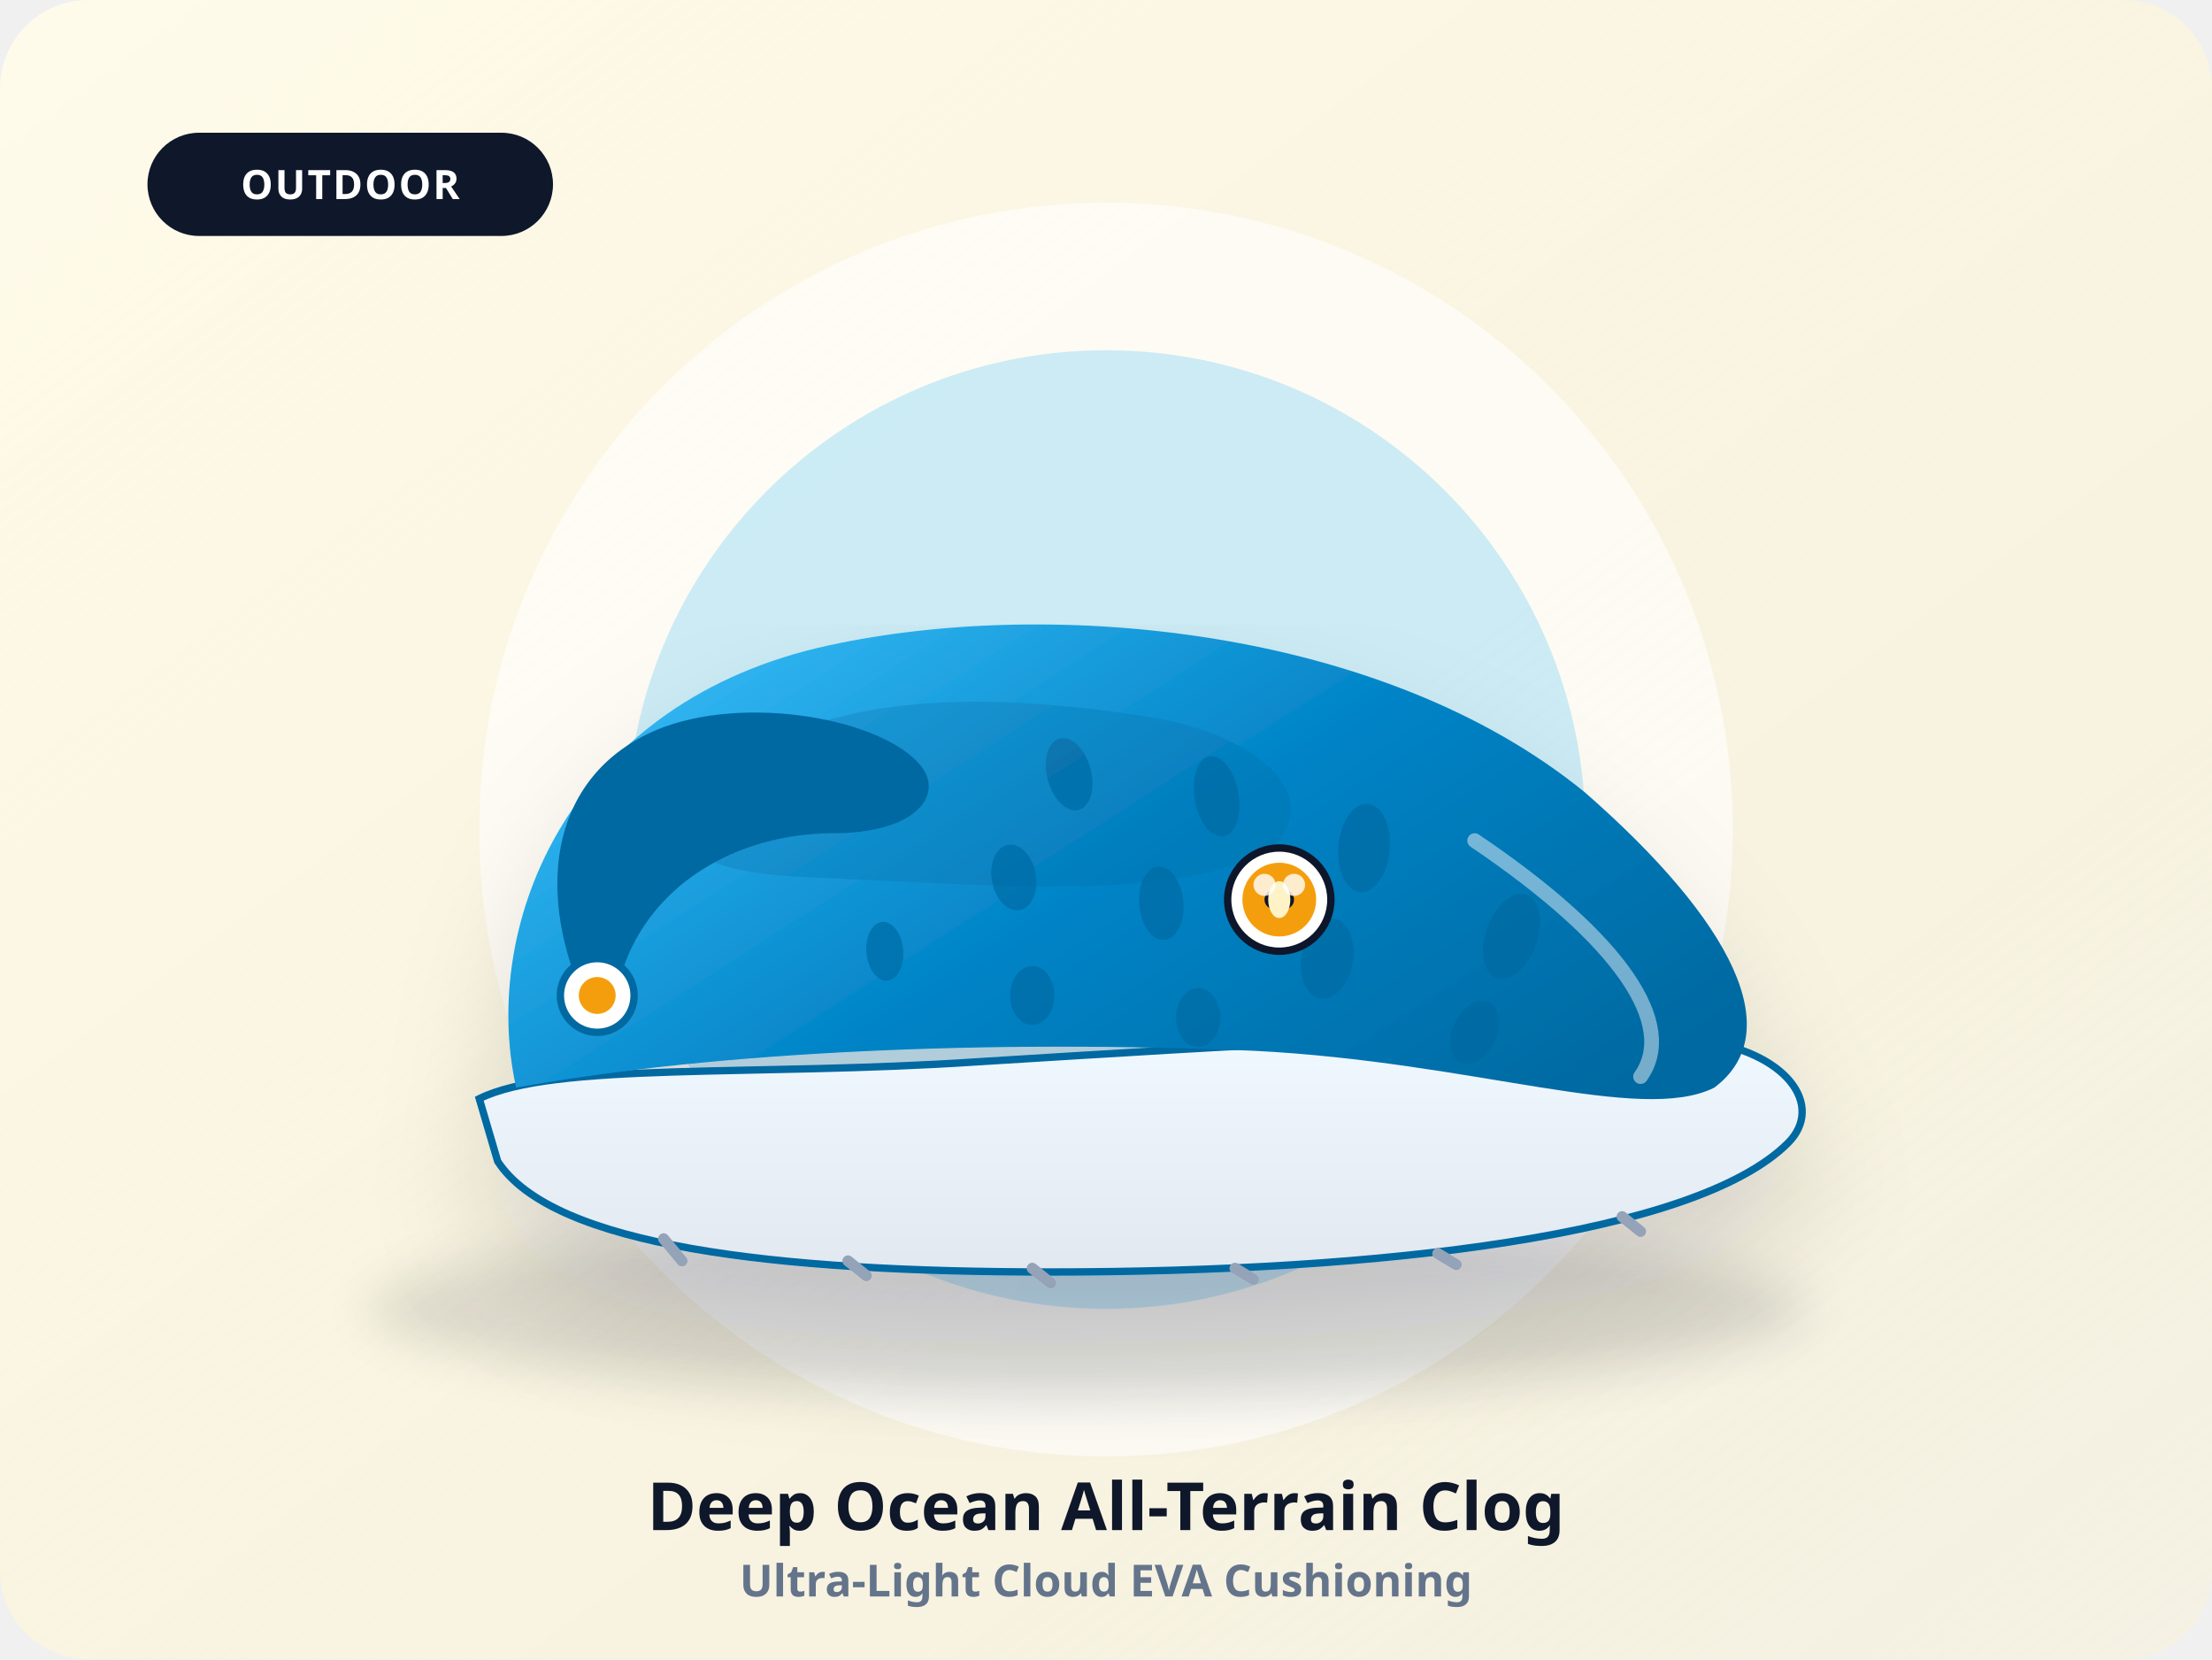
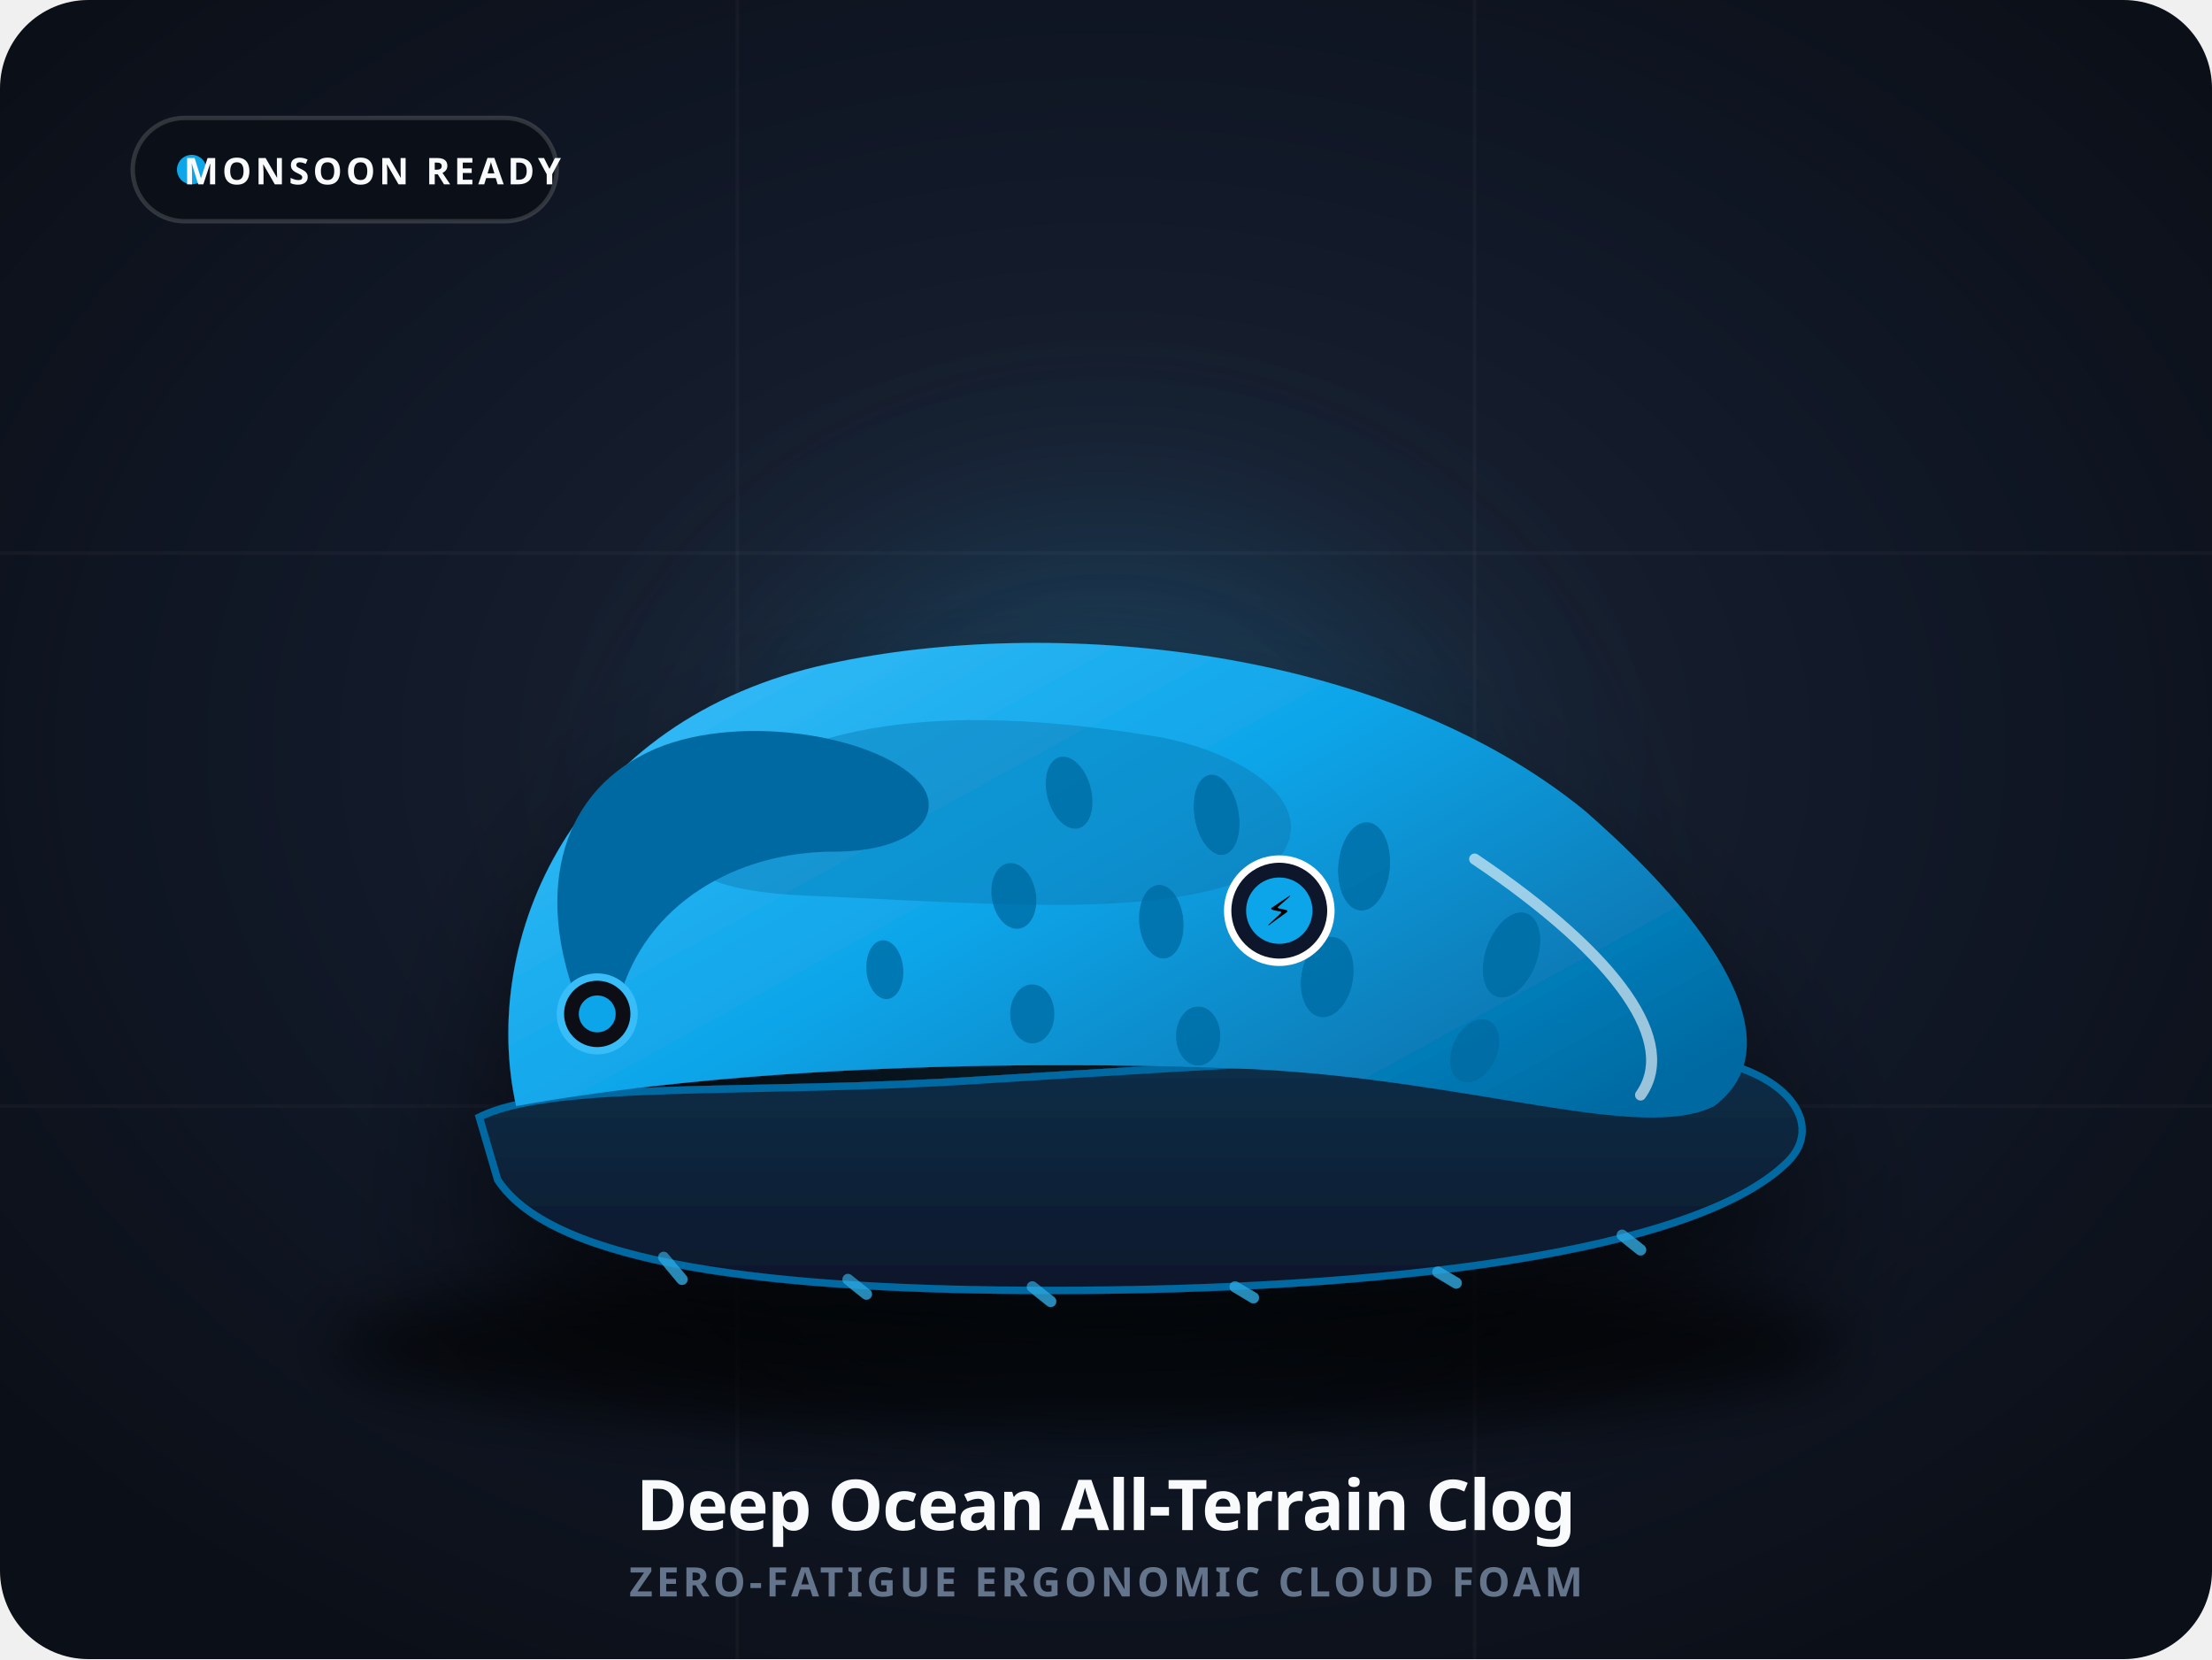
<svg xmlns="http://www.w3.org/2000/svg" viewBox="0 0 600 450" width="100%" height="100%">
  <defs>
-     <linearGradient id="bgGrad" x1="0%" y1="0%" x2="100%" y2="100%">
-       <stop offset="0%" stop-color="#FFFBEB" />
-       <stop offset="100%" stop-color="#FEF3C7" stop-opacity="0.3" />
-     </linearGradient>
-     <linearGradient id="clogBody" x1="0%" y1="20%" x2="100%" y2="80%">
+     <radialGradient id="studioDark" cx="50%" cy="45%" r="65%">
+       <stop offset="0%" stop-color="#1E293B" />
+       <stop offset="55%" stop-color="#111827" />
+       <stop offset="100%" stop-color="#0B0F17" />
+     </radialGradient>
+     <radialGradient id="neonHalo" cx="50%" cy="55%" r="50%">
+       <stop offset="0%" stop-color="#0EA5E9" stop-opacity="0.35" />
+       <stop offset="60%" stop-color="#0EA5E9" stop-opacity="0.08" />
+       <stop offset="100%" stop-color="#0B0F17" stop-opacity="0" />
+     </radialGradient>
+     <linearGradient id="clogBody" x1="0%" y1="15%" x2="100%" y2="85%">
      <stop offset="0%" stop-color="#38BDF8" />
-       <stop offset="50%" stop-color="#0284C7" />
+       <stop offset="45%" stop-color="#0EA5E9" />
      <stop offset="100%" stop-color="#0369A1" />
    </linearGradient>
    <linearGradient id="soleGrad" x1="0%" y1="0%" x2="0%" y2="100%">
-       <stop offset="0%" stop-color="#F0F9FF" />
-       <stop offset="100%" stop-color="#E2E8F0" />
+       <stop offset="0%" stop-color="#082F49" />
+       <stop offset="100%" stop-color="#0F172A" />
    </linearGradient>
-     <filter id="shadow" x="-10%" y="-10%" width="130%" height="140%">
-       <feDropShadow dx="0" dy="18" stdDeviation="16" flood-color="#0F172A" flood-opacity="0.14" />
+     <filter id="floatShadow" x="-20%" y="-20%" width="140%" height="150%">
+       <feDropShadow dx="0" dy="24" stdDeviation="20" flood-color="#000000" flood-opacity="0.65" />
    </filter>
  </defs>
-   <rect width="600" height="450" fill="url(#bgGrad)" rx="24" />
-   <circle cx="300" cy="225" r="170" fill="#FFFFFF" opacity="0.6" />
-   <circle cx="300" cy="225" r="130" fill="#38BDF8" opacity="0.25" />
-   <g transform="translate(40, 36)">
-     <rect width="110" height="28" rx="14" fill="#0F172A" />
-     <text x="55" y="18" fill="#FFFFFF" font-family="'Plus Jakarta Sans', system-ui, sans-serif" font-size="11" font-weight="700" text-anchor="middle" letter-spacing="0.5">OUTDOOR</text>
+   <rect width="600" height="450" fill="url(#studioDark)" rx="24" />
+   <g stroke="rgba(255, 255, 255, 0.03)" stroke-width="1">
+     <line x1="0" y1="150" x2="600" y2="150" />
+     <line x1="0" y1="300" x2="600" y2="300" />
+     <line x1="200" y1="0" x2="200" y2="450" />
+     <line x1="400" y1="0" x2="400" y2="450" />
  </g>
-   <ellipse cx="295" cy="355" rx="195" ry="24" fill="#0F172A" opacity="0.12" filter="blur(6px)" />
-   <g filter="url(#shadow)" transform="translate(10, 0)">
+   <circle cx="300" cy="235" r="170" fill="url(#neonHalo)" />
+   <g transform="translate(36, 32)">
+     <rect width="115" height="28" rx="14" fill="#0B0F17" stroke="rgba(255, 255, 255, 0.15)" stroke-width="1.2" />
+     <circle cx="16" cy="14" r="4" fill="#0EA5E9" />
+     <text x="65" y="18" fill="#F8FAFC" font-family="'Outfit', sans-serif" font-size="10" font-weight="800" text-anchor="middle" letter-spacing="1">MONSOON READY</text>
+   </g>
+   <ellipse cx="295" cy="365" rx="205" ry="24" fill="#000000" opacity="0.6" filter="blur(8px)" />
+   <g filter="url(#floatShadow)" transform="translate(10, 5)">
    <path d="M 125 315               C 140 338, 200 345, 275 345               C 365 345, 450 335, 475 310               C 485 300, 475 285, 450 282               C 410 278, 320 284, 255 288               C 195 292, 140 288, 120 298               Z" fill="url(#soleGrad)" stroke="#0369A1" stroke-width="2" />
-     <path d="M 170 336 L 175 342 M 220 342 L 225 346 M 270 344 L 275 348 M 325 344 L 330 347 M 380 340 L 385 343 M 430 330 L 435 334" stroke="#94A3B8" stroke-width="3" stroke-linecap="round" />
+     <path d="M 170 336 L 175 342 M 220 342 L 225 346 M 270 344 L 275 348 M 325 344 L 330 347 M 380 340 L 385 343 M 430 330 L 435 334" stroke="#38BDF8" stroke-width="3" stroke-linecap="round" opacity="0.6" />
    <path d="M 130 295               C 120 250, 145 190, 215 175               C 275 162, 365 170, 420 215               C 460 250, 475 280, 455 295               C 435 305, 390 288, 330 285               C 260 282, 185 285, 130 295 Z" fill="url(#clogBody)" />
-     <path d="M 175 220               C 200 190, 245 185, 305 195               C 330 200, 350 215, 335 230               C 310 245, 260 240, 210 238               C 185 237, 172 232, 175 220 Z" fill="#0369A1" opacity="0.25" />
+     <path d="M 175 220               C 200 190, 245 185, 305 195               C 330 200, 350 215, 335 230               C 310 245, 260 240, 210 238               C 185 237, 172 232, 175 220 Z" fill="#0369A1" opacity="0.35" />
    <path d="M 148 270               C 135 240, 140 210, 168 198               C 192 188, 230 195, 240 208               C 246 216, 238 226, 216 226               C 190 226, 165 240, 158 266 Z" fill="#0369A1" />
-     <circle cx="152" cy="270" r="10" fill="#FFFFFF" stroke="#0369A1" stroke-width="2" />
-     <circle cx="152" cy="270" r="5" fill="#F59E0B" />
-     <ellipse cx="280" cy="210" rx="6" ry="10" fill="#0369A1" opacity="0.65" transform="rotate(-15 280 210)" />
-     <ellipse cx="320" cy="216" rx="6" ry="11" fill="#0369A1" opacity="0.65" transform="rotate(-10 320 216)" />
-     <ellipse cx="360" cy="230" rx="7" ry="12" fill="#0369A1" opacity="0.65" transform="rotate(5 360 230)" />
-     <ellipse cx="400" cy="254" rx="7" ry="12" fill="#0369A1" opacity="0.65" transform="rotate(20 400 254)" />
-     <ellipse cx="265" cy="238" rx="6" ry="9" fill="#0369A1" opacity="0.65" transform="rotate(-10 265 238)" />
-     <ellipse cx="305" cy="245" rx="6" ry="10" fill="#0369A1" opacity="0.65" transform="rotate(-5 305 245)" />
-     <ellipse cx="350" cy="260" rx="7" ry="11" fill="#0369A1" opacity="0.65" transform="rotate(10 350 260)" />
-     <ellipse cx="390" cy="280" rx="6" ry="9" fill="#0369A1" opacity="0.65" transform="rotate(25 390 280)" />
-     <ellipse cx="230" cy="258" rx="5" ry="8" fill="#0369A1" opacity="0.65" transform="rotate(-5 230 258)" />
-     <ellipse cx="270" cy="270" rx="6" ry="8" fill="#0369A1" opacity="0.65" />
-     <ellipse cx="315" cy="276" rx="6" ry="8" fill="#0369A1" opacity="0.65" />
-     <g transform="translate(325, 232)">
-       <circle cx="12" cy="12" r="14" fill="#FFFFFF" stroke="#0F172A" stroke-width="2" />
-       <circle cx="12" cy="12" r="10" fill="#F59E0B" />
-       <path d="M8 12 C8 8, 16 8, 16 12 C16 16, 8 16, 8 12 Z" fill="#0F172A" />
-       <ellipse cx="12" cy="12" rx="3" ry="5" fill="#FEF3C7" />
-       <circle cx="8" cy="8" r="3" fill="#FFFFFF" opacity="0.8" />
-       <circle cx="16" cy="8" r="3" fill="#FFFFFF" opacity="0.8" />
+     <circle cx="152" cy="270" r="10" fill="#0B0F17" stroke="#38BDF8" stroke-width="2" />
+     <circle cx="152" cy="270" r="5" fill="#0EA5E9" />
+     <ellipse cx="280" cy="210" rx="6" ry="10" fill="#0369A1" opacity="0.75" transform="rotate(-15 280 210)" />
+     <ellipse cx="320" cy="216" rx="6" ry="11" fill="#0369A1" opacity="0.75" transform="rotate(-10 320 216)" />
+     <ellipse cx="360" cy="230" rx="7" ry="12" fill="#0369A1" opacity="0.75" transform="rotate(5 360 230)" />
+     <ellipse cx="400" cy="254" rx="7" ry="12" fill="#0369A1" opacity="0.75" transform="rotate(20 400 254)" />
+     <ellipse cx="265" cy="238" rx="6" ry="9" fill="#0369A1" opacity="0.75" transform="rotate(-10 265 238)" />
+     <ellipse cx="305" cy="245" rx="6" ry="10" fill="#0369A1" opacity="0.75" transform="rotate(-5 305 245)" />
+     <ellipse cx="350" cy="260" rx="7" ry="11" fill="#0369A1" opacity="0.75" transform="rotate(10 350 260)" />
+     <ellipse cx="390" cy="280" rx="6" ry="9" fill="#0369A1" opacity="0.75" transform="rotate(25 390 280)" />
+     <ellipse cx="230" cy="258" rx="5" ry="8" fill="#0369A1" opacity="0.75" transform="rotate(-5 230 258)" />
+     <ellipse cx="270" cy="270" rx="6" ry="8" fill="#0369A1" opacity="0.75" />
+     <ellipse cx="315" cy="276" rx="6" ry="8" fill="#0369A1" opacity="0.75" />
+     <g transform="translate(325, 230)">
+       <circle cx="12" cy="12" r="14" fill="#0F172A" stroke="#FFFFFF" stroke-width="2" />
+       <circle cx="12" cy="12" r="9" fill="#0EA5E9" />
+       <text x="12" y="16" fill="#000000" font-family="'Outfit', sans-serif" font-size="11" font-weight="900" text-anchor="middle">⚡</text>
    </g>
-     <path d="M 390 228 C 430 255, 445 278, 435 292" stroke="#FFFFFF" stroke-width="4" stroke-linecap="round" fill="none" opacity="0.45" />
+     <path d="M 390 228 C 430 255, 445 278, 435 292" stroke="#FFFFFF" stroke-width="3" stroke-linecap="round" fill="none" opacity="0.6" />
  </g>
-   <text x="300" y="415" font-family="'Plus Jakarta Sans', system-ui, sans-serif" font-size="18" font-weight="800" fill="#0F172A" text-anchor="middle">Deep Ocean All-Terrain Clog</text>
-   <text x="300" y="433" font-family="'Plus Jakarta Sans', system-ui, sans-serif" font-size="12" font-weight="600" fill="#64748B" text-anchor="middle">Ultra-Light Cloud EVA Cushioning</text>
+   <text x="300" y="415" font-family="'Outfit', sans-serif" font-size="19" font-weight="800" fill="#F8FAFC" text-anchor="middle" letter-spacing="-0.3">Deep Ocean All-Terrain Clog</text>
+   <text x="300" y="433" font-family="'Plus Jakarta Sans', sans-serif" font-size="11" font-weight="700" fill="#64748B" text-anchor="middle" letter-spacing="1">ZERO-FATIGUE ERGONOMIC CLOUD FOAM</text>
</svg>
